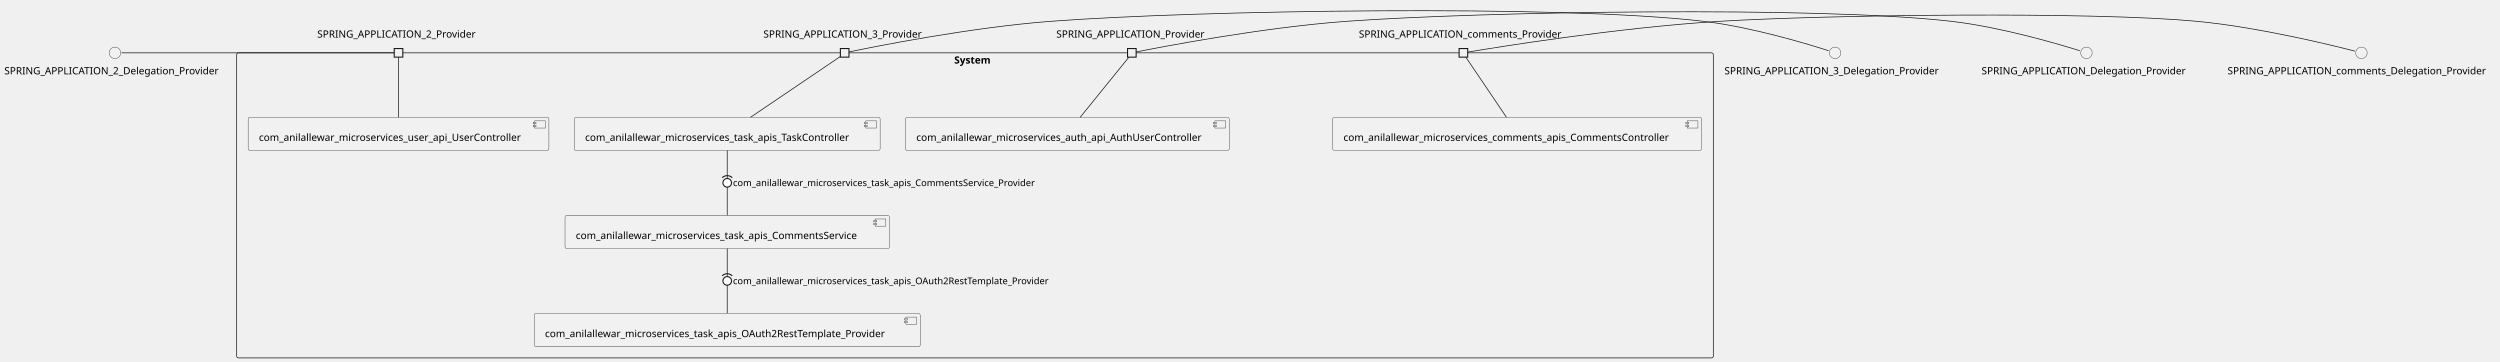
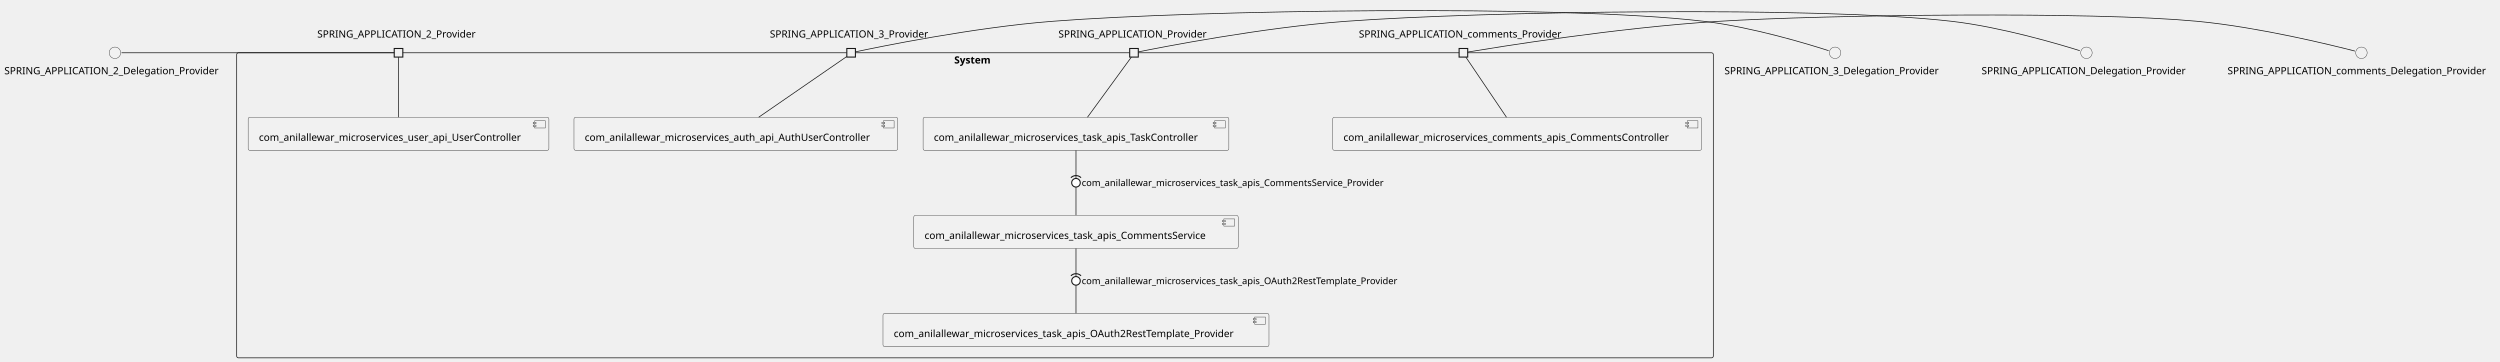
<svg xmlns="http://www.w3.org/2000/svg" xmlns:xlink="http://www.w3.org/1999/xlink" contentStyleType="text/css" height="505px" preserveAspectRatio="none" style="width:3491px;height:505px;background:#FFFFFF;" version="1.1" viewBox="0 0 3491 505" width="3491px" zoomAndPan="magnify">
  <defs />
  <g>
    <g id="cluster_System">
-       <rect fill="none" height="426" rx="2.5" ry="2.5" style="stroke:#181818;stroke-width:1.0;" width="2062" x="330.5" y="73.79" />
-       <text fill="#000000" font-family="sans-serif" font-size="14" font-weight="bold" lengthAdjust="spacing" textLength="58" x="1332.5" y="88.785">System</text>
+       <rect fill="none" height="426" rx="2.5" ry="2.5" style="stroke:#181818;stroke-width:1.0;" width="2062" x="330.5" y="73.71" />
+       <text fill="#000000" font-family="sans-serif" font-size="14" font-weight="bold" lengthAdjust="spacing" textLength="58" x="1332.5" y="88.705">System</text>
    </g>
    <g id="elem_com_anilallewar_microservices_auth_api_AuthUserController">
-       <a href="anilallewar-microservices-basics-spring-boot.repository#_uwKTI-WVEe6HEZBc3snWQQ" target="_top" title="anilallewar-microservices-basics-spring-boot.repository#_uwKTI-WVEe6HEZBc3snWQQ" xlink:actuate="onRequest" xlink:href="anilallewar-microservices-basics-spring-boot.repository#_uwKTI-WVEe6HEZBc3snWQQ" xlink:show="new" xlink:title="anilallewar-microservices-basics-spring-boot.repository#_uwKTI-WVEe6HEZBc3snWQQ" xlink:type="simple">
-         <rect fill="#F1F1F1" height="46.297" rx="2.5" ry="2.5" style="stroke:#181818;stroke-width:0.5;" width="452" x="1264.5" y="163.79" />
-         <rect fill="#F1F1F1" height="10" style="stroke:#181818;stroke-width:0.5;" width="15" x="1696.5" y="168.79" />
-         <rect fill="#F1F1F1" height="2" style="stroke:#181818;stroke-width:0.5;" width="4" x="1694.5" y="170.79" />
-         <rect fill="#F1F1F1" height="2" style="stroke:#181818;stroke-width:0.5;" width="4" x="1694.5" y="174.79" />
-         <text fill="#000000" font-family="sans-serif" font-size="14" lengthAdjust="spacing" textLength="412" x="1279.5" y="196.785">com_anilallewar_microservices_auth_api_AuthUserController</text>
+       <a href="anilallewar-microservices-basics-spring-boot.repository#_3Jb46uZeEe6ezPwAFvHiGg" target="_top" title="anilallewar-microservices-basics-spring-boot.repository#_3Jb46uZeEe6ezPwAFvHiGg" xlink:actuate="onRequest" xlink:href="anilallewar-microservices-basics-spring-boot.repository#_3Jb46uZeEe6ezPwAFvHiGg" xlink:show="new" xlink:title="anilallewar-microservices-basics-spring-boot.repository#_3Jb46uZeEe6ezPwAFvHiGg" xlink:type="simple">
+         <rect fill="#F1F1F1" height="46.297" rx="2.5" ry="2.5" style="stroke:#181818;stroke-width:0.5;" width="452" x="801.5" y="163.71" />
+         <rect fill="#F1F1F1" height="10" style="stroke:#181818;stroke-width:0.5;" width="15" x="1233.5" y="168.71" />
+         <rect fill="#F1F1F1" height="2" style="stroke:#181818;stroke-width:0.5;" width="4" x="1231.5" y="170.71" />
+         <rect fill="#F1F1F1" height="2" style="stroke:#181818;stroke-width:0.5;" width="4" x="1231.5" y="174.71" />
+         <text fill="#000000" font-family="sans-serif" font-size="14" lengthAdjust="spacing" textLength="412" x="816.5" y="196.705">com_anilallewar_microservices_auth_api_AuthUserController</text>
      </a>
    </g>
    <g id="elem_com_anilallewar_microservices_comments_apis_CommentsController">
-       <a href="anilallewar-microservices-basics-spring-boot.repository#_uwKTI-WVEe6HEZBc3snWQQ" target="_top" title="anilallewar-microservices-basics-spring-boot.repository#_uwKTI-WVEe6HEZBc3snWQQ" xlink:actuate="onRequest" xlink:href="anilallewar-microservices-basics-spring-boot.repository#_uwKTI-WVEe6HEZBc3snWQQ" xlink:show="new" xlink:title="anilallewar-microservices-basics-spring-boot.repository#_uwKTI-WVEe6HEZBc3snWQQ" xlink:type="simple">
-         <rect fill="#F1F1F1" height="46.297" rx="2.5" ry="2.5" style="stroke:#181818;stroke-width:0.5;" width="515" x="1861" y="163.79" />
-         <rect fill="#F1F1F1" height="10" style="stroke:#181818;stroke-width:0.5;" width="15" x="2356" y="168.79" />
-         <rect fill="#F1F1F1" height="2" style="stroke:#181818;stroke-width:0.5;" width="4" x="2354" y="170.79" />
-         <rect fill="#F1F1F1" height="2" style="stroke:#181818;stroke-width:0.5;" width="4" x="2354" y="174.79" />
-         <text fill="#000000" font-family="sans-serif" font-size="14" lengthAdjust="spacing" textLength="475" x="1876" y="196.785">com_anilallewar_microservices_comments_apis_CommentsController</text>
+       <a href="anilallewar-microservices-basics-spring-boot.repository#_3Jb46uZeEe6ezPwAFvHiGg" target="_top" title="anilallewar-microservices-basics-spring-boot.repository#_3Jb46uZeEe6ezPwAFvHiGg" xlink:actuate="onRequest" xlink:href="anilallewar-microservices-basics-spring-boot.repository#_3Jb46uZeEe6ezPwAFvHiGg" xlink:show="new" xlink:title="anilallewar-microservices-basics-spring-boot.repository#_3Jb46uZeEe6ezPwAFvHiGg" xlink:type="simple">
+         <rect fill="#F1F1F1" height="46.297" rx="2.5" ry="2.5" style="stroke:#181818;stroke-width:0.5;" width="515" x="1861" y="163.71" />
+         <rect fill="#F1F1F1" height="10" style="stroke:#181818;stroke-width:0.5;" width="15" x="2356" y="168.71" />
+         <rect fill="#F1F1F1" height="2" style="stroke:#181818;stroke-width:0.5;" width="4" x="2354" y="170.71" />
+         <rect fill="#F1F1F1" height="2" style="stroke:#181818;stroke-width:0.5;" width="4" x="2354" y="174.71" />
+         <text fill="#000000" font-family="sans-serif" font-size="14" lengthAdjust="spacing" textLength="475" x="1876" y="196.705">com_anilallewar_microservices_comments_apis_CommentsController</text>
      </a>
    </g>
    <g id="elem_com_anilallewar_microservices_task_apis_CommentsService">
-       <a href="anilallewar-microservices-basics-spring-boot.repository#_uwKTI-WVEe6HEZBc3snWQQ" target="_top" title="anilallewar-microservices-basics-spring-boot.repository#_uwKTI-WVEe6HEZBc3snWQQ" xlink:actuate="onRequest" xlink:href="anilallewar-microservices-basics-spring-boot.repository#_uwKTI-WVEe6HEZBc3snWQQ" xlink:show="new" xlink:title="anilallewar-microservices-basics-spring-boot.repository#_uwKTI-WVEe6HEZBc3snWQQ" xlink:type="simple">
-         <rect fill="#F1F1F1" height="46.297" rx="2.5" ry="2.5" style="stroke:#181818;stroke-width:0.5;" width="453" x="789" y="300.79" />
-         <rect fill="#F1F1F1" height="10" style="stroke:#181818;stroke-width:0.5;" width="15" x="1222" y="305.79" />
-         <rect fill="#F1F1F1" height="2" style="stroke:#181818;stroke-width:0.5;" width="4" x="1220" y="307.79" />
-         <rect fill="#F1F1F1" height="2" style="stroke:#181818;stroke-width:0.5;" width="4" x="1220" y="311.79" />
-         <text fill="#000000" font-family="sans-serif" font-size="14" lengthAdjust="spacing" textLength="413" x="804" y="333.785">com_anilallewar_microservices_task_apis_CommentsService</text>
+       <a href="anilallewar-microservices-basics-spring-boot.repository#_3Jb46uZeEe6ezPwAFvHiGg" target="_top" title="anilallewar-microservices-basics-spring-boot.repository#_3Jb46uZeEe6ezPwAFvHiGg" xlink:actuate="onRequest" xlink:href="anilallewar-microservices-basics-spring-boot.repository#_3Jb46uZeEe6ezPwAFvHiGg" xlink:show="new" xlink:title="anilallewar-microservices-basics-spring-boot.repository#_3Jb46uZeEe6ezPwAFvHiGg" xlink:type="simple">
+         <rect fill="#F1F1F1" height="46.297" rx="2.5" ry="2.5" style="stroke:#181818;stroke-width:0.5;" width="453" x="1276" y="300.71" />
+         <rect fill="#F1F1F1" height="10" style="stroke:#181818;stroke-width:0.5;" width="15" x="1709" y="305.71" />
+         <rect fill="#F1F1F1" height="2" style="stroke:#181818;stroke-width:0.5;" width="4" x="1707" y="307.71" />
+         <rect fill="#F1F1F1" height="2" style="stroke:#181818;stroke-width:0.5;" width="4" x="1707" y="311.71" />
+         <text fill="#000000" font-family="sans-serif" font-size="14" lengthAdjust="spacing" textLength="413" x="1291" y="333.705">com_anilallewar_microservices_task_apis_CommentsService</text>
      </a>
    </g>
    <g id="elem_com_anilallewar_microservices_task_apis_OAuth2RestTemplate_Provider">
-       <a href="anilallewar-microservices-basics-spring-boot.repository#_uwKTI-WVEe6HEZBc3snWQQ" target="_top" title="anilallewar-microservices-basics-spring-boot.repository#_uwKTI-WVEe6HEZBc3snWQQ" xlink:actuate="onRequest" xlink:href="anilallewar-microservices-basics-spring-boot.repository#_uwKTI-WVEe6HEZBc3snWQQ" xlink:show="new" xlink:title="anilallewar-microservices-basics-spring-boot.repository#_uwKTI-WVEe6HEZBc3snWQQ" xlink:type="simple">
-         <rect fill="#F1F1F1" height="46.297" rx="2.5" ry="2.5" style="stroke:#181818;stroke-width:0.5;" width="539" x="746" y="437.79" />
-         <rect fill="#F1F1F1" height="10" style="stroke:#181818;stroke-width:0.5;" width="15" x="1265" y="442.79" />
-         <rect fill="#F1F1F1" height="2" style="stroke:#181818;stroke-width:0.5;" width="4" x="1263" y="444.79" />
-         <rect fill="#F1F1F1" height="2" style="stroke:#181818;stroke-width:0.5;" width="4" x="1263" y="448.79" />
-         <text fill="#000000" font-family="sans-serif" font-size="14" lengthAdjust="spacing" textLength="499" x="761" y="470.785">com_anilallewar_microservices_task_apis_OAuth2RestTemplate_Provider</text>
+       <a href="anilallewar-microservices-basics-spring-boot.repository#_3Jb46uZeEe6ezPwAFvHiGg" target="_top" title="anilallewar-microservices-basics-spring-boot.repository#_3Jb46uZeEe6ezPwAFvHiGg" xlink:actuate="onRequest" xlink:href="anilallewar-microservices-basics-spring-boot.repository#_3Jb46uZeEe6ezPwAFvHiGg" xlink:show="new" xlink:title="anilallewar-microservices-basics-spring-boot.repository#_3Jb46uZeEe6ezPwAFvHiGg" xlink:type="simple">
+         <rect fill="#F1F1F1" height="46.297" rx="2.5" ry="2.5" style="stroke:#181818;stroke-width:0.5;" width="539" x="1233" y="437.71" />
+         <rect fill="#F1F1F1" height="10" style="stroke:#181818;stroke-width:0.5;" width="15" x="1752" y="442.71" />
+         <rect fill="#F1F1F1" height="2" style="stroke:#181818;stroke-width:0.5;" width="4" x="1750" y="444.71" />
+         <rect fill="#F1F1F1" height="2" style="stroke:#181818;stroke-width:0.5;" width="4" x="1750" y="448.71" />
+         <text fill="#000000" font-family="sans-serif" font-size="14" lengthAdjust="spacing" textLength="499" x="1248" y="470.705">com_anilallewar_microservices_task_apis_OAuth2RestTemplate_Provider</text>
      </a>
    </g>
    <g id="elem_com_anilallewar_microservices_task_apis_TaskController">
-       <a href="anilallewar-microservices-basics-spring-boot.repository#_uwKTI-WVEe6HEZBc3snWQQ" target="_top" title="anilallewar-microservices-basics-spring-boot.repository#_uwKTI-WVEe6HEZBc3snWQQ" xlink:actuate="onRequest" xlink:href="anilallewar-microservices-basics-spring-boot.repository#_uwKTI-WVEe6HEZBc3snWQQ" xlink:show="new" xlink:title="anilallewar-microservices-basics-spring-boot.repository#_uwKTI-WVEe6HEZBc3snWQQ" xlink:type="simple">
-         <rect fill="#F1F1F1" height="46.297" rx="2.5" ry="2.5" style="stroke:#181818;stroke-width:0.5;" width="427" x="802" y="163.79" />
-         <rect fill="#F1F1F1" height="10" style="stroke:#181818;stroke-width:0.5;" width="15" x="1209" y="168.79" />
-         <rect fill="#F1F1F1" height="2" style="stroke:#181818;stroke-width:0.5;" width="4" x="1207" y="170.79" />
-         <rect fill="#F1F1F1" height="2" style="stroke:#181818;stroke-width:0.5;" width="4" x="1207" y="174.79" />
-         <text fill="#000000" font-family="sans-serif" font-size="14" lengthAdjust="spacing" textLength="387" x="817" y="196.785">com_anilallewar_microservices_task_apis_TaskController</text>
+       <a href="anilallewar-microservices-basics-spring-boot.repository#_3Jb46uZeEe6ezPwAFvHiGg" target="_top" title="anilallewar-microservices-basics-spring-boot.repository#_3Jb46uZeEe6ezPwAFvHiGg" xlink:actuate="onRequest" xlink:href="anilallewar-microservices-basics-spring-boot.repository#_3Jb46uZeEe6ezPwAFvHiGg" xlink:show="new" xlink:title="anilallewar-microservices-basics-spring-boot.repository#_3Jb46uZeEe6ezPwAFvHiGg" xlink:type="simple">
+         <rect fill="#F1F1F1" height="46.297" rx="2.5" ry="2.5" style="stroke:#181818;stroke-width:0.5;" width="427" x="1289" y="163.71" />
+         <rect fill="#F1F1F1" height="10" style="stroke:#181818;stroke-width:0.5;" width="15" x="1696" y="168.71" />
+         <rect fill="#F1F1F1" height="2" style="stroke:#181818;stroke-width:0.5;" width="4" x="1694" y="170.71" />
+         <rect fill="#F1F1F1" height="2" style="stroke:#181818;stroke-width:0.5;" width="4" x="1694" y="174.71" />
+         <text fill="#000000" font-family="sans-serif" font-size="14" lengthAdjust="spacing" textLength="387" x="1304" y="196.705">com_anilallewar_microservices_task_apis_TaskController</text>
      </a>
    </g>
    <g id="elem_com_anilallewar_microservices_user_api_UserController">
-       <a href="anilallewar-microservices-basics-spring-boot.repository#_uwKTI-WVEe6HEZBc3snWQQ" target="_top" title="anilallewar-microservices-basics-spring-boot.repository#_uwKTI-WVEe6HEZBc3snWQQ" xlink:actuate="onRequest" xlink:href="anilallewar-microservices-basics-spring-boot.repository#_uwKTI-WVEe6HEZBc3snWQQ" xlink:show="new" xlink:title="anilallewar-microservices-basics-spring-boot.repository#_uwKTI-WVEe6HEZBc3snWQQ" xlink:type="simple">
-         <rect fill="#F1F1F1" height="46.297" rx="2.5" ry="2.5" style="stroke:#181818;stroke-width:0.5;" width="420" x="346.5" y="163.79" />
-         <rect fill="#F1F1F1" height="10" style="stroke:#181818;stroke-width:0.5;" width="15" x="746.5" y="168.79" />
-         <rect fill="#F1F1F1" height="2" style="stroke:#181818;stroke-width:0.5;" width="4" x="744.5" y="170.79" />
-         <rect fill="#F1F1F1" height="2" style="stroke:#181818;stroke-width:0.5;" width="4" x="744.5" y="174.79" />
-         <text fill="#000000" font-family="sans-serif" font-size="14" lengthAdjust="spacing" textLength="380" x="361.5" y="196.785">com_anilallewar_microservices_user_api_UserController</text>
+       <a href="anilallewar-microservices-basics-spring-boot.repository#_3Jb46uZeEe6ezPwAFvHiGg" target="_top" title="anilallewar-microservices-basics-spring-boot.repository#_3Jb46uZeEe6ezPwAFvHiGg" xlink:actuate="onRequest" xlink:href="anilallewar-microservices-basics-spring-boot.repository#_3Jb46uZeEe6ezPwAFvHiGg" xlink:show="new" xlink:title="anilallewar-microservices-basics-spring-boot.repository#_3Jb46uZeEe6ezPwAFvHiGg" xlink:type="simple">
+         <rect fill="#F1F1F1" height="46.297" rx="2.5" ry="2.5" style="stroke:#181818;stroke-width:0.5;" width="420" x="346.5" y="163.71" />
+         <rect fill="#F1F1F1" height="10" style="stroke:#181818;stroke-width:0.5;" width="15" x="746.5" y="168.71" />
+         <rect fill="#F1F1F1" height="2" style="stroke:#181818;stroke-width:0.5;" width="4" x="744.5" y="170.71" />
+         <rect fill="#F1F1F1" height="2" style="stroke:#181818;stroke-width:0.5;" width="4" x="744.5" y="174.71" />
+         <text fill="#000000" font-family="sans-serif" font-size="14" lengthAdjust="spacing" textLength="380" x="361.5" y="196.705">com_anilallewar_microservices_user_api_UserController</text>
      </a>
    </g>
-     <text fill="#000000" font-family="sans-serif" font-size="14" lengthAdjust="spacing" textLength="227" x="443" y="52.488">SPRING_APPLICATION_2_Provider</text>
-     <rect fill="#F1F1F1" height="12" style="stroke:#181818;stroke-width:1.5;" width="12" x="550.5" y="67.79" />
-     <text fill="#000000" font-family="sans-serif" font-size="14" lengthAdjust="spacing" textLength="227" x="1066" y="52.488">SPRING_APPLICATION_3_Provider</text>
-     <rect fill="#F1F1F1" height="12" style="stroke:#181818;stroke-width:1.5;" width="12" x="1173.5" y="67.79" />
-     <text fill="#000000" font-family="sans-serif" font-size="14" lengthAdjust="spacing" textLength="211" x="1475" y="52.488">SPRING_APPLICATION_Provider</text>
-     <rect fill="#F1F1F1" height="12" style="stroke:#181818;stroke-width:1.5;" width="12" x="1574.5" y="67.79" />
-     <text fill="#000000" font-family="sans-serif" font-size="14" lengthAdjust="spacing" textLength="292" x="1897.5" y="52.488">SPRING_APPLICATION_comments_Provider</text>
-     <rect fill="#F1F1F1" height="12" style="stroke:#181818;stroke-width:1.5;" width="12" x="2037.5" y="67.79" />
+     <text fill="#000000" font-family="sans-serif" font-size="14" lengthAdjust="spacing" textLength="227" x="443" y="52.408">SPRING_APPLICATION_2_Provider</text>
+     <rect fill="#F1F1F1" height="12" style="stroke:#181818;stroke-width:1.5;" width="12" x="550.5" y="67.71" />
+     <text fill="#000000" font-family="sans-serif" font-size="14" lengthAdjust="spacing" textLength="227" x="1075" y="52.408">SPRING_APPLICATION_3_Provider</text>
+     <rect fill="#F1F1F1" height="12" style="stroke:#181818;stroke-width:1.5;" width="12" x="1182.5" y="67.71" />
+     <text fill="#000000" font-family="sans-serif" font-size="14" lengthAdjust="spacing" textLength="211" x="1478" y="52.408">SPRING_APPLICATION_Provider</text>
+     <rect fill="#F1F1F1" height="12" style="stroke:#181818;stroke-width:1.5;" width="12" x="1577.5" y="67.71" />
+     <text fill="#000000" font-family="sans-serif" font-size="14" lengthAdjust="spacing" textLength="292" x="1897.5" y="52.408">SPRING_APPLICATION_comments_Provider</text>
+     <rect fill="#F1F1F1" height="12" style="stroke:#181818;stroke-width:1.5;" width="12" x="2037.5" y="67.71" />
    <g id="elem_SPRING_APPLICATION_2_Delegation_Provider">
-       <ellipse cx="160.5" cy="73.79" fill="#F1F1F1" rx="8" ry="8" style="stroke:#181818;stroke-width:0.5;" />
-       <text fill="#000000" font-family="sans-serif" font-size="14" lengthAdjust="spacing" textLength="309" x="6" y="103.785">SPRING_APPLICATION_2_Delegation_Provider</text>
+       <ellipse cx="160.5" cy="73.71" fill="#F1F1F1" rx="8" ry="8" style="stroke:#181818;stroke-width:0.5;" />
+       <text fill="#000000" font-family="sans-serif" font-size="14" lengthAdjust="spacing" textLength="309" x="6" y="103.705">SPRING_APPLICATION_2_Delegation_Provider</text>
    </g>
    <g id="elem_SPRING_APPLICATION_3_Delegation_Provider">
-       <ellipse cx="2562.5" cy="73.79" fill="#F1F1F1" rx="8" ry="8" style="stroke:#181818;stroke-width:0.5;" />
-       <text fill="#000000" font-family="sans-serif" font-size="14" lengthAdjust="spacing" textLength="309" x="2408" y="103.785">SPRING_APPLICATION_3_Delegation_Provider</text>
+       <ellipse cx="2562.5" cy="73.71" fill="#F1F1F1" rx="8" ry="8" style="stroke:#181818;stroke-width:0.5;" />
+       <text fill="#000000" font-family="sans-serif" font-size="14" lengthAdjust="spacing" textLength="309" x="2408" y="103.705">SPRING_APPLICATION_3_Delegation_Provider</text>
    </g>
    <g id="elem_SPRING_APPLICATION_Delegation_Provider">
-       <ellipse cx="2913.5" cy="73.79" fill="#F1F1F1" rx="8" ry="8" style="stroke:#181818;stroke-width:0.5;" />
-       <text fill="#000000" font-family="sans-serif" font-size="14" lengthAdjust="spacing" textLength="293" x="2767" y="103.785">SPRING_APPLICATION_Delegation_Provider</text>
+       <ellipse cx="2913.5" cy="73.71" fill="#F1F1F1" rx="8" ry="8" style="stroke:#181818;stroke-width:0.5;" />
+       <text fill="#000000" font-family="sans-serif" font-size="14" lengthAdjust="spacing" textLength="293" x="2767" y="103.705">SPRING_APPLICATION_Delegation_Provider</text>
    </g>
    <g id="elem_SPRING_APPLICATION_comments_Delegation_Provider">
-       <ellipse cx="3297.5" cy="73.79" fill="#F1F1F1" rx="8" ry="8" style="stroke:#181818;stroke-width:0.5;" />
-       <text fill="#000000" font-family="sans-serif" font-size="14" lengthAdjust="spacing" textLength="374" x="3110.5" y="103.785">SPRING_APPLICATION_comments_Delegation_Provider</text>
+       <ellipse cx="3297.5" cy="73.71" fill="#F1F1F1" rx="8" ry="8" style="stroke:#181818;stroke-width:0.5;" />
+       <text fill="#000000" font-family="sans-serif" font-size="14" lengthAdjust="spacing" textLength="374" x="3110.5" y="103.705">SPRING_APPLICATION_comments_Delegation_Provider</text>
    </g>
    <g id="link_SPRING_APPLICATION_2_Delegation_Provider_SPRING_APPLICATION_2_Provider">
-       <path d="M169.73,73.79 C222.11,73.79 508.14,73.79 550.31,73.79 " fill="none" id="SPRING_APPLICATION_2_Delegation_Provider-SPRING_APPLICATION_2_Provider" style="stroke:#181818;stroke-width:1.0;" />
+       <path d="M169.73,73.71 C222.11,73.71 508.14,73.71 550.31,73.71 " fill="none" id="SPRING_APPLICATION_2_Delegation_Provider-SPRING_APPLICATION_2_Provider" style="stroke:#181818;stroke-width:1.0;" />
    </g>
    <g id="link_SPRING_APPLICATION_2_Provider_com_anilallewar_microservices_user_api_UserController">
-       <path d="M556.5,79.85 C556.5,94.44 556.5,137.25 556.5,163.77 " fill="none" id="SPRING_APPLICATION_2_Provider-com_anilallewar_microservices_user_api_UserController" style="stroke:#181818;stroke-width:1.0;" />
+       <path d="M556.5,79.77 C556.5,94.36 556.5,137.17 556.5,163.69 " fill="none" id="SPRING_APPLICATION_2_Provider-com_anilallewar_microservices_user_api_UserController" style="stroke:#181818;stroke-width:1.0;" />
    </g>
    <g id="link_SPRING_APPLICATION_3_Delegation_Provider_SPRING_APPLICATION_3_Provider">
-       <path d="M2553.47,70.82 C2527.03,62.3 2447.32,37.87 2379,29.79 C2177.73,6 1669.08,14.42 1467,29.79 C1353.21,38.45 1216.27,66.11 1185.73,72.48 " fill="none" id="SPRING_APPLICATION_3_Delegation_Provider-SPRING_APPLICATION_3_Provider" style="stroke:#181818;stroke-width:1.0;" />
+       <path d="M2553.47,70.74 C2527.03,62.22 2447.32,37.79 2379,29.71 C2178.4,6 1671.39,14.07 1470,29.71 C1358.55,38.37 1224.49,66.03 1194.6,72.4 " fill="none" id="SPRING_APPLICATION_3_Delegation_Provider-SPRING_APPLICATION_3_Provider" style="stroke:#181818;stroke-width:1.0;" />
    </g>
-     <g id="link_SPRING_APPLICATION_3_Provider_com_anilallewar_microservices_task_apis_TaskController">
-       <path d="M1173.27,79.01 C1153.03,92.71 1088.09,136.66 1048.12,163.71 " fill="none" id="SPRING_APPLICATION_3_Provider-com_anilallewar_microservices_task_apis_TaskController" style="stroke:#181818;stroke-width:1.0;" />
+     <g id="link_SPRING_APPLICATION_3_Provider_com_anilallewar_microservices_auth_api_AuthUserController">
+       <path d="M1182.39,78.93 C1162.51,92.63 1098.77,136.58 1059.52,163.63 " fill="none" id="SPRING_APPLICATION_3_Provider-com_anilallewar_microservices_auth_api_AuthUserController" style="stroke:#181818;stroke-width:1.0;" />
    </g>
    <g id="link_SPRING_APPLICATION_Delegation_Provider_SPRING_APPLICATION_Provider">
-       <path d="M2904.22,70.82 C2877.04,62.3 2795.11,37.86 2725,29.79 C2538.46,8.31 2067.28,16.11 1880,29.79 C1761.02,38.48 1617.56,66.36 1586.58,72.56 " fill="none" id="SPRING_APPLICATION_Delegation_Provider-SPRING_APPLICATION_Provider" style="stroke:#181818;stroke-width:1.0;" />
+       <path d="M2904.22,70.74 C2877.04,62.22 2795.11,37.78 2725,29.71 C2538.46,8.23 2067.27,15.89 1880,29.71 C1762.19,38.4 1620.18,66.28 1589.52,72.48 " fill="none" id="SPRING_APPLICATION_Delegation_Provider-SPRING_APPLICATION_Provider" style="stroke:#181818;stroke-width:1.0;" />
    </g>
-     <g id="link_SPRING_APPLICATION_Provider_com_anilallewar_microservices_auth_api_AuthUserController">
-       <path d="M1576.4,79.85 C1564.57,94.44 1529.86,137.25 1508.36,163.77 " fill="none" id="SPRING_APPLICATION_Provider-com_anilallewar_microservices_auth_api_AuthUserController" style="stroke:#181818;stroke-width:1.0;" />
+     <g id="link_SPRING_APPLICATION_Provider_com_anilallewar_microservices_task_apis_TaskController">
+       <path d="M1579.81,79.77 C1569.16,94.36 1537.92,137.17 1518.57,163.69 " fill="none" id="SPRING_APPLICATION_Provider-com_anilallewar_microservices_task_apis_TaskController" style="stroke:#181818;stroke-width:1.0;" />
    </g>
    <g id="link_SPRING_APPLICATION_comments_Delegation_Provider_SPRING_APPLICATION_comments_Provider">
-       <path d="M3288.41,71.4 C3257.69,63.47 3154.83,38.04 3068,29.79 C2920.44,15.77 2548.94,20.72 2401,29.79 C2258.06,38.55 2084.78,66.85 2049.82,72.72 " fill="none" id="SPRING_APPLICATION_comments_Delegation_Provider-SPRING_APPLICATION_comments_Provider" style="stroke:#181818;stroke-width:1.0;" />
+       <path d="M3288.41,71.32 C3257.69,63.39 3154.83,37.96 3068,29.71 C2920.44,15.69 2548.94,20.64 2401,29.71 C2258.06,38.47 2084.78,66.77 2049.82,72.64 " fill="none" id="SPRING_APPLICATION_comments_Delegation_Provider-SPRING_APPLICATION_comments_Provider" style="stroke:#181818;stroke-width:1.0;" />
    </g>
    <g id="link_SPRING_APPLICATION_comments_Provider_com_anilallewar_microservices_comments_apis_CommentsController">
-       <path d="M2046.92,79.85 C2056.78,94.44 2085.7,137.25 2103.62,163.77 " fill="none" id="SPRING_APPLICATION_comments_Provider-com_anilallewar_microservices_comments_apis_CommentsController" style="stroke:#181818;stroke-width:1.0;" />
+       <path d="M2046.92,79.77 C2056.78,94.36 2085.7,137.17 2103.62,163.69 " fill="none" id="SPRING_APPLICATION_comments_Provider-com_anilallewar_microservices_comments_apis_CommentsController" style="stroke:#181818;stroke-width:1.0;" />
    </g>
    <g id="link_com_anilallewar_microservices_task_apis_TaskController_com_anilallewar_microservices_task_apis_CommentsService">
-       <path d="M1015.5,210.08 C1015.5,235.1 1015.5,275.44 1015.5,300.46 " fill="none" id="com_anilallewar_microservices_task_apis_TaskController-com_anilallewar_microservices_task_apis_CommentsService" style="stroke:#181818;stroke-width:1.0;" />
-       <text fill="#000000" font-family="sans-serif" font-size="13" lengthAdjust="spacing" textLength="447" x="1023.5" y="259.857">com_anilallewar_microservices_task_apis_CommentsService_Provider</text>
-       <path d="M1022.571,248.199 A10,10 0 0 0 1008.429 248.199" fill="none" style="stroke:#181818;stroke-width:1.5;" />
-       <ellipse cx="1015.5" cy="255.27" fill="#FFFFFF" rx="6" ry="6" style="stroke:#181818;stroke-width:1.5;" />
+       <path d="M1502.5,210 C1502.5,235.02 1502.5,275.36 1502.5,300.38 " fill="none" id="com_anilallewar_microservices_task_apis_TaskController-com_anilallewar_microservices_task_apis_CommentsService" style="stroke:#181818;stroke-width:1.0;" />
+       <text fill="#000000" font-family="sans-serif" font-size="13" lengthAdjust="spacing" textLength="447" x="1510.5" y="259.777">com_anilallewar_microservices_task_apis_CommentsService_Provider</text>
+       <path d="M1509.571,248.119 A10,10 0 0 0 1495.429 248.119" fill="none" style="stroke:#181818;stroke-width:1.5;" />
+       <ellipse cx="1502.5" cy="255.19" fill="#FFFFFF" rx="6" ry="6" style="stroke:#181818;stroke-width:1.5;" />
    </g>
    <g id="link_com_anilallewar_microservices_task_apis_CommentsService_com_anilallewar_microservices_task_apis_OAuth2RestTemplate_Provider">
-       <path d="M1015.5,347.08 C1015.5,372.1 1015.5,412.44 1015.5,437.46 " fill="none" id="com_anilallewar_microservices_task_apis_CommentsService-com_anilallewar_microservices_task_apis_OAuth2RestTemplate_Provider" style="stroke:#181818;stroke-width:1.0;" />
-       <text fill="#000000" font-family="sans-serif" font-size="13" lengthAdjust="spacing" textLength="465" x="1023.5" y="396.857">com_anilallewar_microservices_task_apis_OAuth2RestTemplate_Provider</text>
-       <path d="M1022.571,385.199 A10,10 0 0 0 1008.429 385.199" fill="none" style="stroke:#181818;stroke-width:1.5;" />
-       <ellipse cx="1015.5" cy="392.27" fill="#FFFFFF" rx="6" ry="6" style="stroke:#181818;stroke-width:1.5;" />
+       <path d="M1502.5,347 C1502.5,372.02 1502.5,412.36 1502.5,437.38 " fill="none" id="com_anilallewar_microservices_task_apis_CommentsService-com_anilallewar_microservices_task_apis_OAuth2RestTemplate_Provider" style="stroke:#181818;stroke-width:1.0;" />
+       <text fill="#000000" font-family="sans-serif" font-size="13" lengthAdjust="spacing" textLength="465" x="1510.5" y="396.777">com_anilallewar_microservices_task_apis_OAuth2RestTemplate_Provider</text>
+       <path d="M1509.571,385.119 A10,10 0 0 0 1495.429 385.119" fill="none" style="stroke:#181818;stroke-width:1.5;" />
+       <ellipse cx="1502.5" cy="392.19" fill="#FFFFFF" rx="6" ry="6" style="stroke:#181818;stroke-width:1.5;" />
    </g>
  </g>
</svg>
